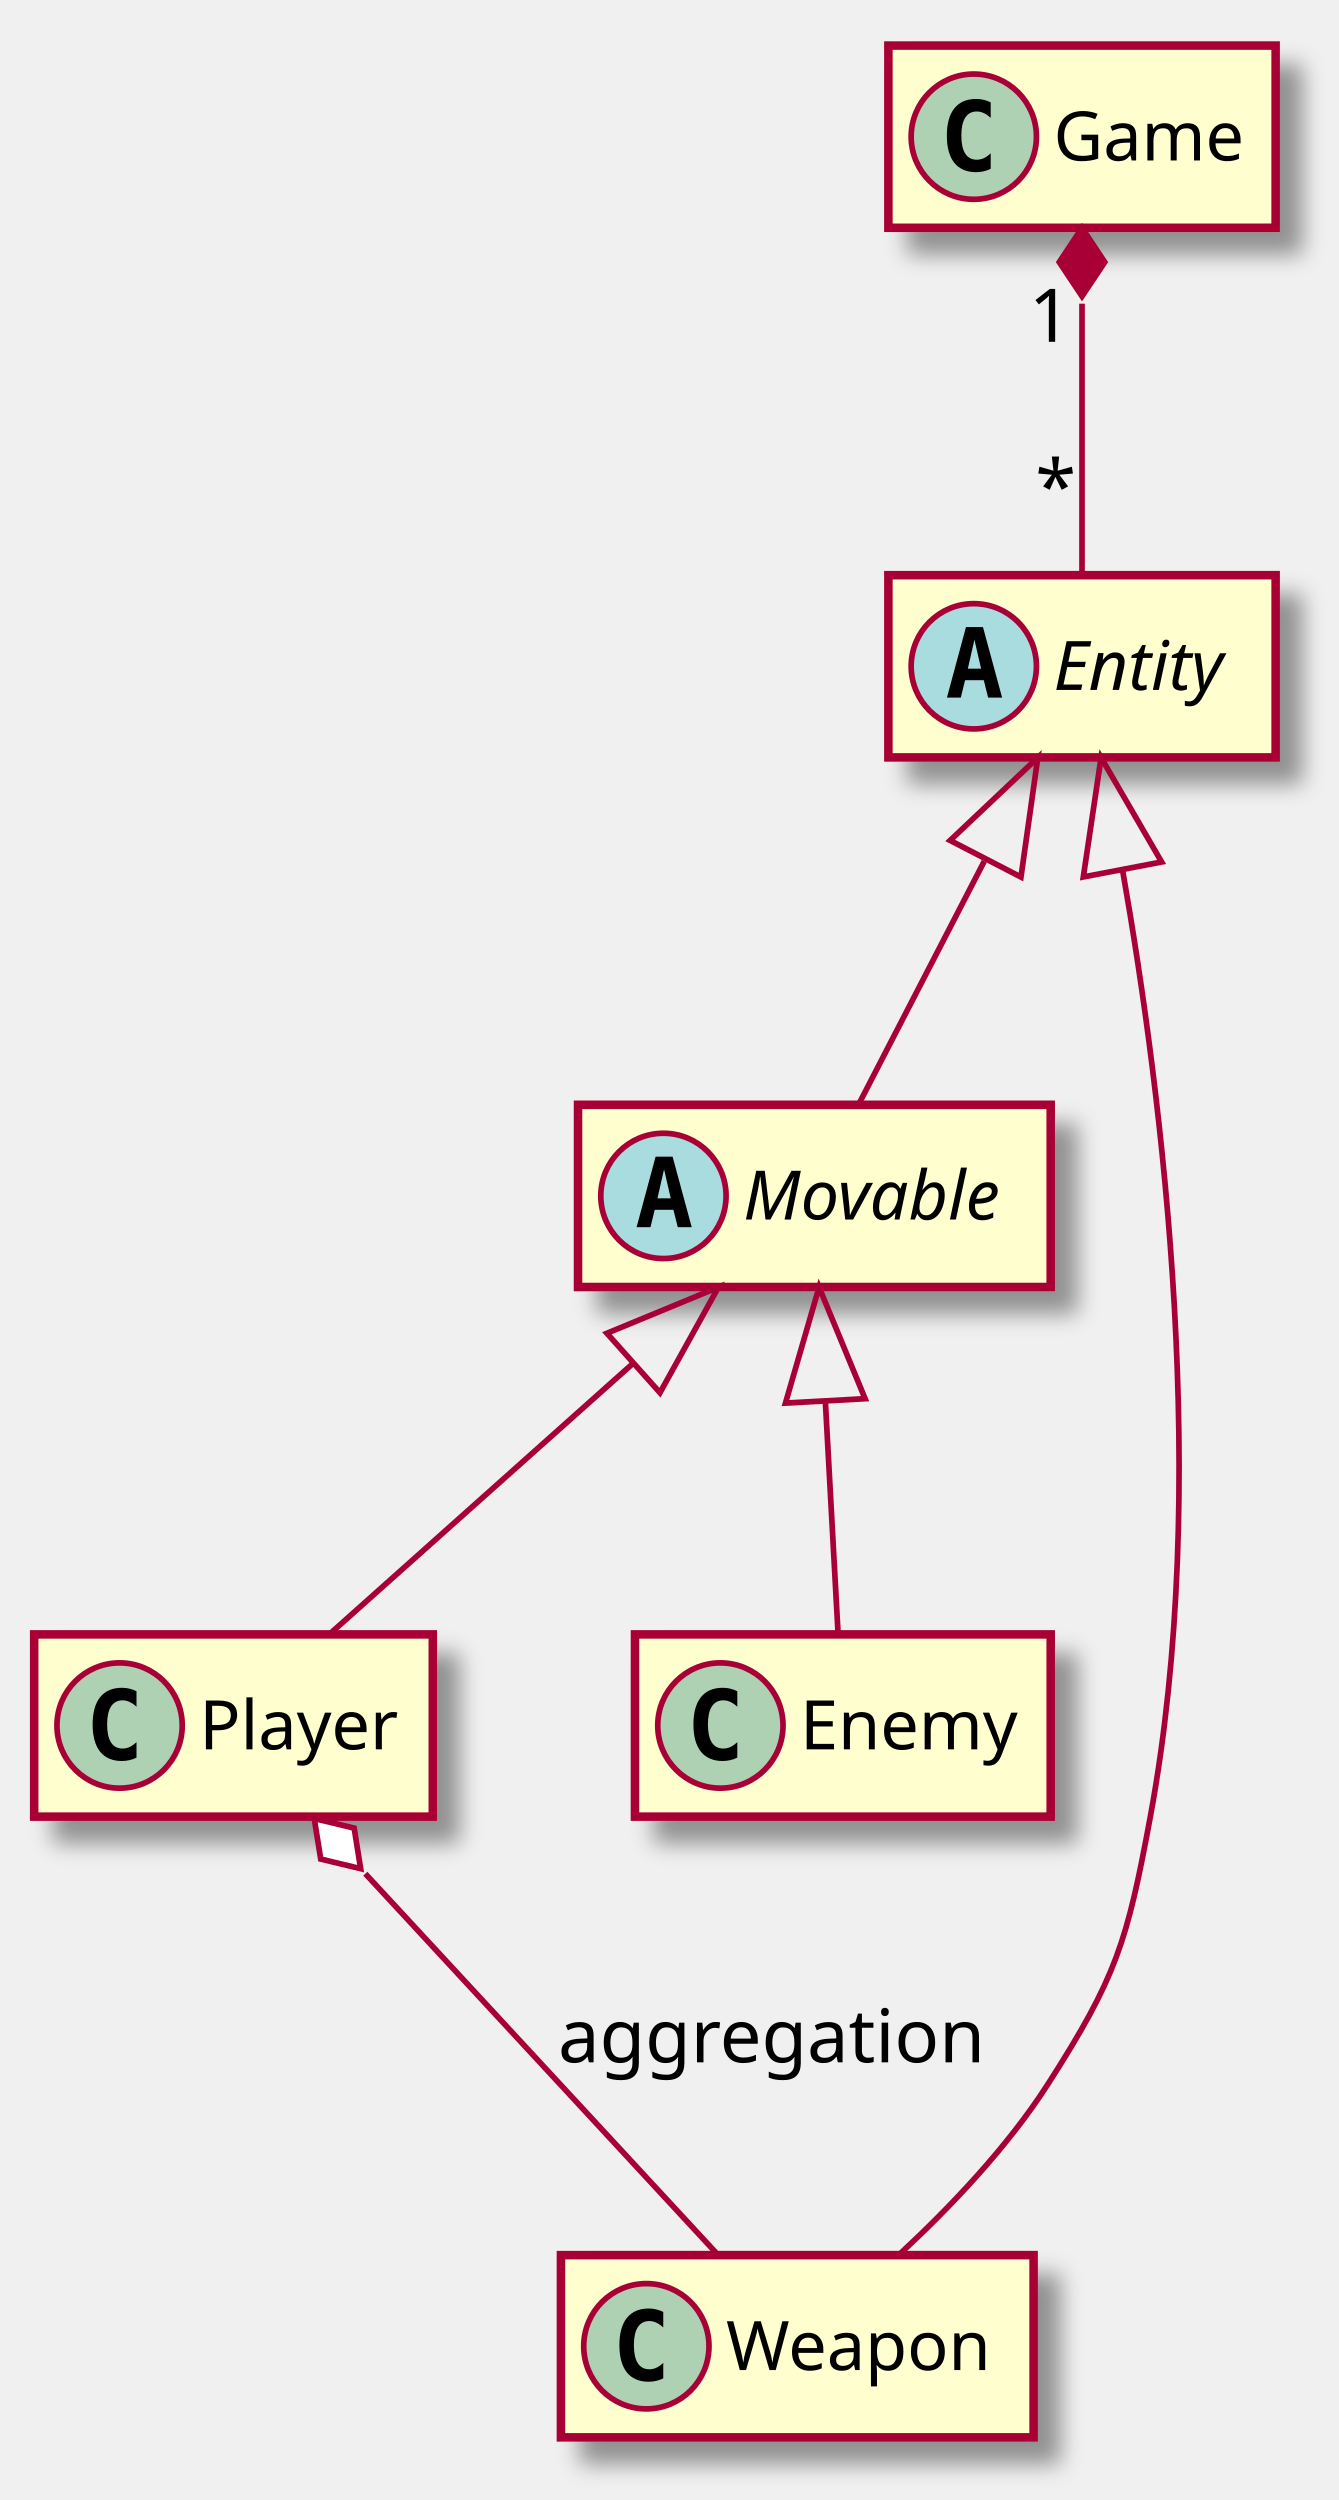
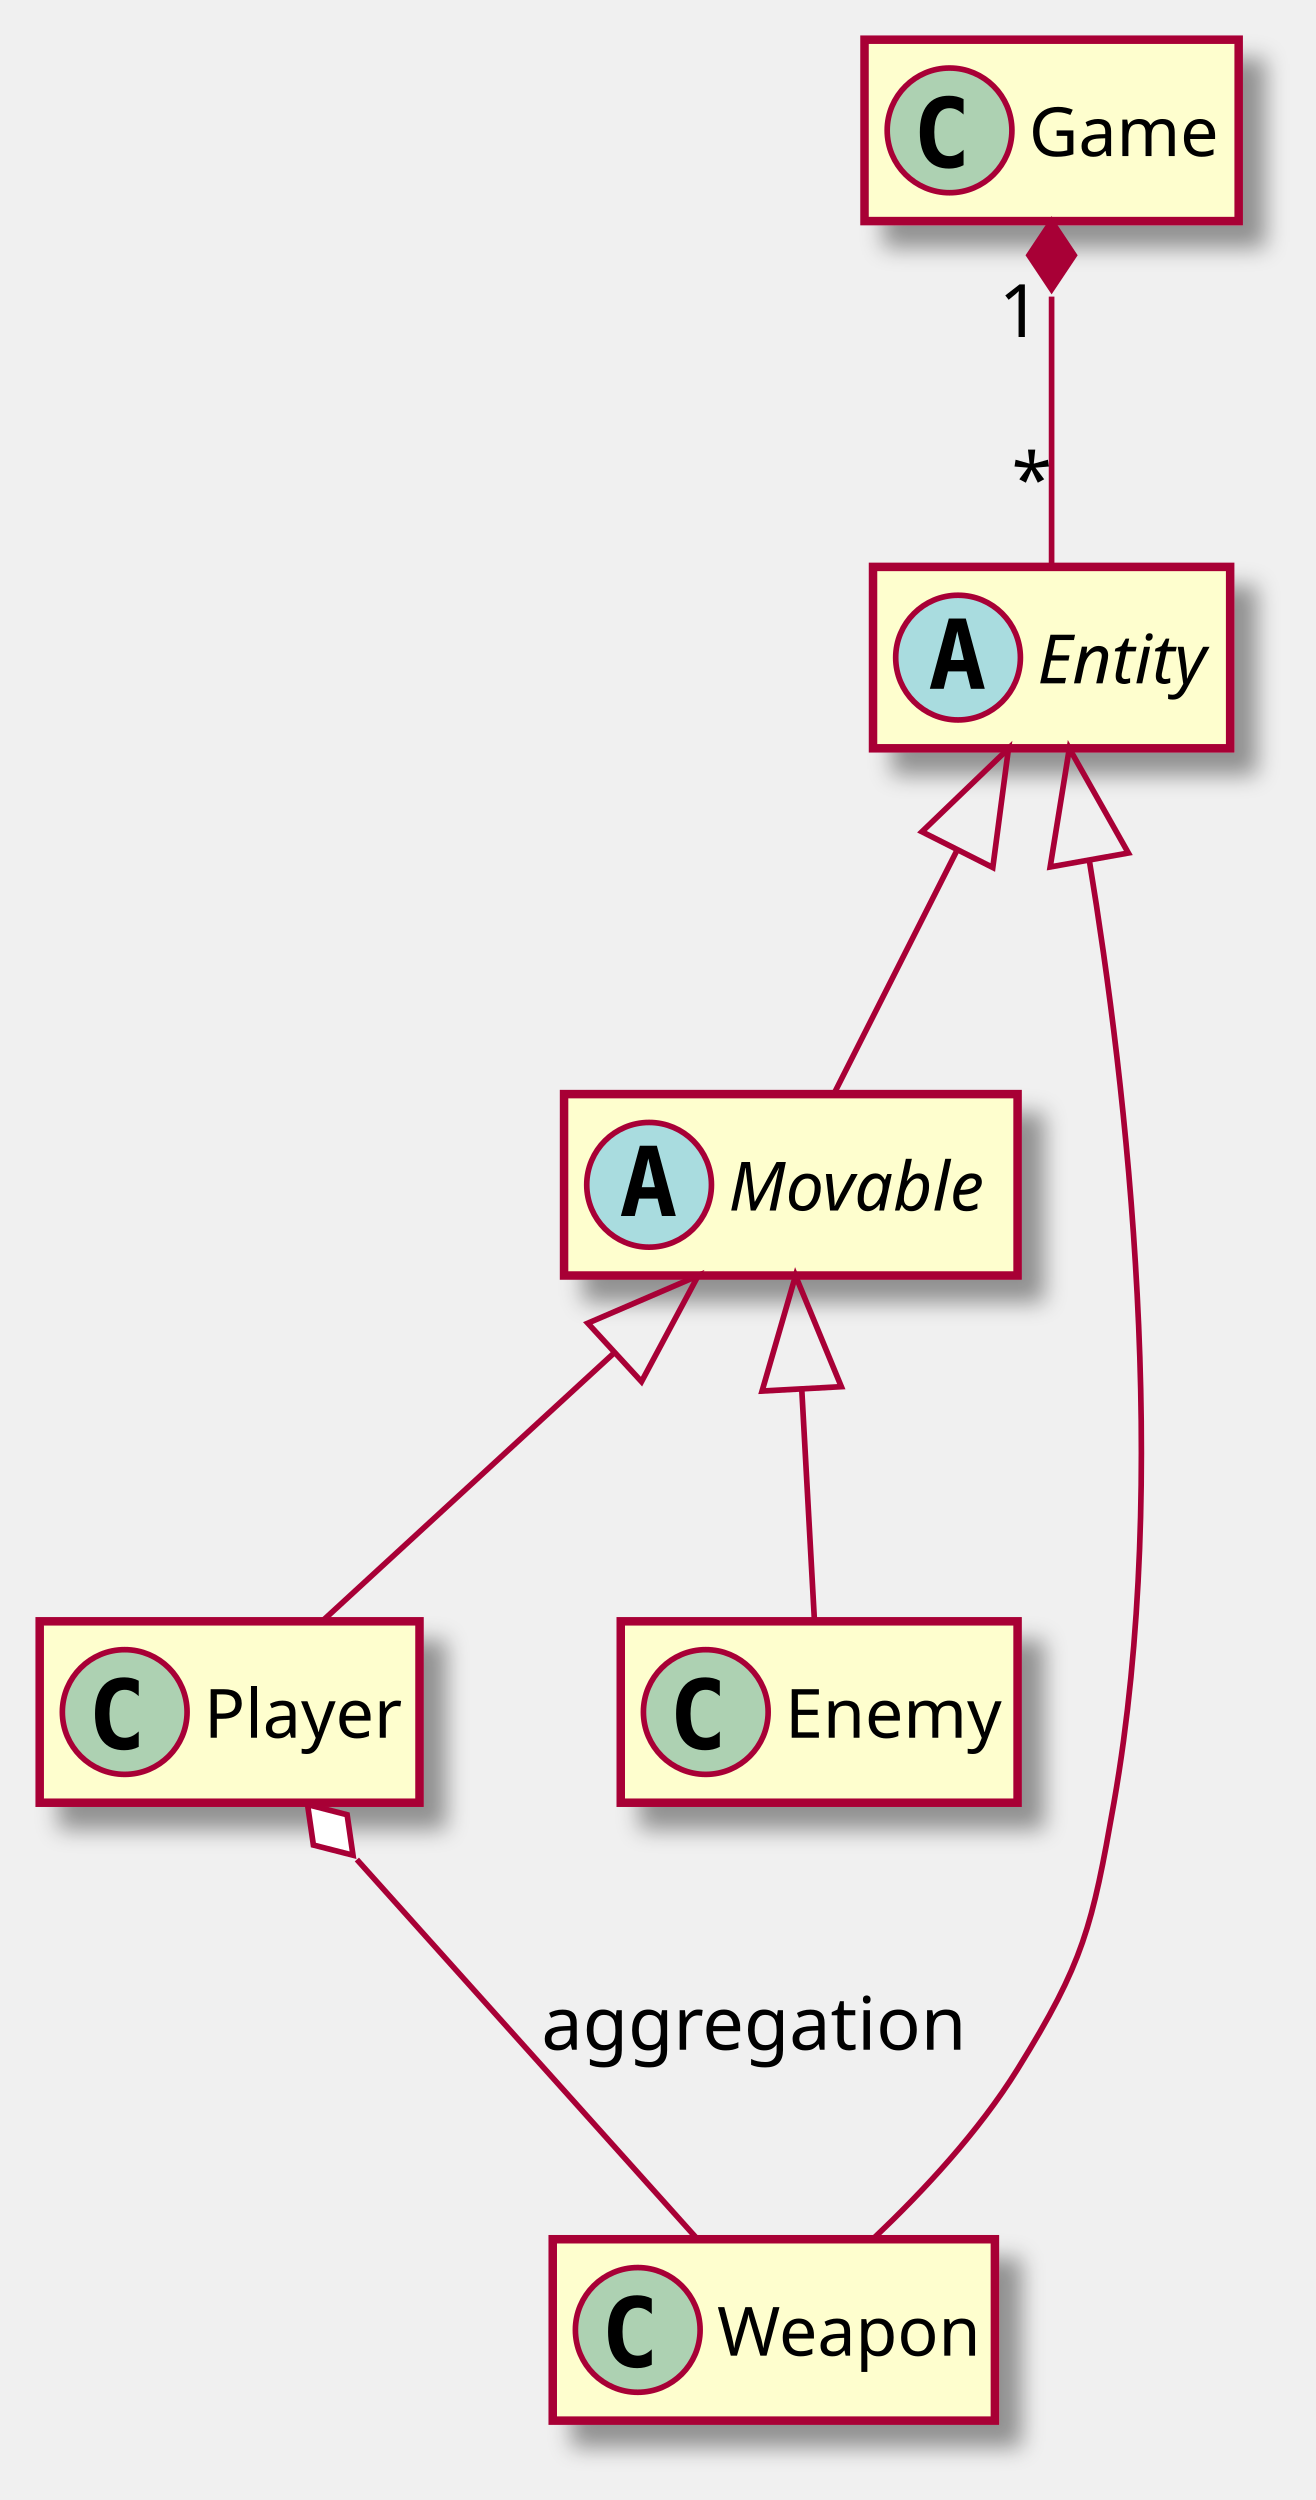
- <svg xmlns="http://www.w3.org/2000/svg" contentScriptType="application/ecmascript" contentStyleType="text/css" height="439px" preserveAspectRatio="none" style="width:235px;height:439px;" version="1.1" viewBox="0 0 235 439" width="235px" zoomAndPan="magnify">
+ <svg xmlns="http://www.w3.org/2000/svg" contentScriptType="application/ecmascript" contentStyleType="text/css" height="441px" preserveAspectRatio="none" style="width:232px;height:441px;" version="1.1" viewBox="0 0 232 441" width="232px" zoomAndPan="magnify">
  <defs>
    <filter height="300%" id="f1szxrufhimpxy" width="300%" x="-1" y="-1">
      <feGaussianBlur result="blurOut" stdDeviation="2.0" />
      <feColorMatrix in="blurOut" result="blurOut2" type="matrix" values="0 0 0 0 0 0 0 0 0 0 0 0 0 0 0 0 0 0 .4 0" />
      <feOffset dx="4.0" dy="4.0" in="blurOut2" result="blurOut3" />
      <feBlend in="SourceGraphic" in2="blurOut3" mode="normal" />
    </filter>
  </defs>
  <g>
-     <rect fill="#FEFECE" filter="url(#f1szxrufhimpxy)" height="32" id="Entity" style="stroke: #A80036; stroke-width: 1.5;" width="68" x="156" y="101" />
-     <ellipse cx="171" cy="117" fill="#A9DCDF" rx="11" ry="11" style="stroke: #A80036; stroke-width: 1.0;" />
-     <path d="M171.109,112.344 L169.953,117.422 L172.281,117.422 L171.109,112.344 Z M169.625,110.109 L172.609,110.109 L175.969,122.5 L173.516,122.5 L172.75,119.438 L169.469,119.438 L168.719,122.5 L166.281,122.5 L169.625,110.109 Z " />
-     <text fill="#000000" font-family="sans-serif" font-size="12" font-style="italic" lengthAdjust="spacingAndGlyphs" textLength="36" x="185" y="121.154">Entity</text>
-     <rect fill="#FEFECE" filter="url(#f1szxrufhimpxy)" height="32" id="Movable" style="stroke: #A80036; stroke-width: 1.5;" width="83" x="101.5" y="194" />
-     <ellipse cx="116.5" cy="210" fill="#A9DCDF" rx="11" ry="11" style="stroke: #A80036; stroke-width: 1.0;" />
-     <path d="M116.609,205.344 L115.453,210.422 L117.781,210.422 L116.609,205.344 Z M115.125,203.109 L118.109,203.109 L121.469,215.5 L119.016,215.5 L118.25,212.438 L114.969,212.438 L114.219,215.5 L111.781,215.5 L115.125,203.109 Z " />
-     <text fill="#000000" font-family="sans-serif" font-size="12" font-style="italic" lengthAdjust="spacingAndGlyphs" textLength="51" x="130.5" y="214.154">Movable</text>
-     <rect fill="#FEFECE" filter="url(#f1szxrufhimpxy)" height="32" id="Weapon" style="stroke: #A80036; stroke-width: 1.5;" width="83" x="98.5" y="396" />
-     <ellipse cx="113.5" cy="412" fill="#ADD1B2" rx="11" ry="11" style="stroke: #A80036; stroke-width: 1.0;" />
-     <path d="M116.469,417.641 Q115.891,417.938 115.25,418.078 Q114.609,418.234 113.906,418.234 Q111.406,418.234 110.078,416.594 Q108.766,414.938 108.766,411.812 Q108.766,408.688 110.078,407.031 Q111.406,405.375 113.906,405.375 Q114.609,405.375 115.25,405.531 Q115.906,405.688 116.469,405.984 L116.469,408.703 Q115.844,408.125 115.25,407.859 Q114.656,407.578 114.031,407.578 Q112.688,407.578 112,408.656 Q111.312,409.719 111.312,411.812 Q111.312,413.906 112,414.984 Q112.688,416.047 114.031,416.047 Q114.656,416.047 115.25,415.781 Q115.844,415.5 116.469,414.922 L116.469,417.641 Z " />
-     <text fill="#000000" font-family="sans-serif" font-size="12" lengthAdjust="spacingAndGlyphs" textLength="51" x="127.5" y="416.181">Weapon</text>
-     <rect fill="#FEFECE" filter="url(#f1szxrufhimpxy)" height="32" id="Player" style="stroke: #A80036; stroke-width: 1.5;" width="70" x="6" y="287" />
-     <ellipse cx="21" cy="303" fill="#ADD1B2" rx="11" ry="11" style="stroke: #A80036; stroke-width: 1.0;" />
-     <path d="M23.969,308.641 Q23.391,308.938 22.75,309.078 Q22.109,309.234 21.406,309.234 Q18.906,309.234 17.578,307.594 Q16.266,305.938 16.266,302.812 Q16.266,299.688 17.578,298.031 Q18.906,296.375 21.406,296.375 Q22.109,296.375 22.75,296.531 Q23.406,296.688 23.969,296.984 L23.969,299.703 Q23.344,299.125 22.75,298.859 Q22.156,298.578 21.531,298.578 Q20.188,298.578 19.5,299.656 Q18.812,300.719 18.812,302.812 Q18.812,304.906 19.5,305.984 Q20.188,307.047 21.531,307.047 Q22.156,307.047 22.75,306.781 Q23.344,306.5 23.969,305.922 L23.969,308.641 Z " />
-     <text fill="#000000" font-family="sans-serif" font-size="12" lengthAdjust="spacingAndGlyphs" textLength="38" x="35" y="307.181">Player</text>
-     <rect fill="#FEFECE" filter="url(#f1szxrufhimpxy)" height="32" id="Enemy" style="stroke: #A80036; stroke-width: 1.5;" width="73" x="111.5" y="287" />
-     <ellipse cx="126.5" cy="303" fill="#ADD1B2" rx="11" ry="11" style="stroke: #A80036; stroke-width: 1.0;" />
-     <path d="M129.469,308.641 Q128.891,308.938 128.25,309.078 Q127.609,309.234 126.906,309.234 Q124.406,309.234 123.078,307.594 Q121.766,305.938 121.766,302.812 Q121.766,299.688 123.078,298.031 Q124.406,296.375 126.906,296.375 Q127.609,296.375 128.25,296.531 Q128.906,296.688 129.469,296.984 L129.469,299.703 Q128.844,299.125 128.25,298.859 Q127.656,298.578 127.031,298.578 Q125.688,298.578 125,299.656 Q124.312,300.719 124.312,302.812 Q124.312,304.906 125,305.984 Q125.688,307.047 127.031,307.047 Q127.656,307.047 128.25,306.781 Q128.844,306.5 129.469,305.922 L129.469,308.641 Z " />
-     <text fill="#000000" font-family="sans-serif" font-size="12" lengthAdjust="spacingAndGlyphs" textLength="41" x="140.5" y="307.181">Enemy</text>
-     <rect fill="#FEFECE" filter="url(#f1szxrufhimpxy)" height="32" id="Game" style="stroke: #A80036; stroke-width: 1.5;" width="68" x="156" y="8" />
-     <ellipse cx="171" cy="24" fill="#ADD1B2" rx="11" ry="11" style="stroke: #A80036; stroke-width: 1.0;" />
-     <path d="M173.969,29.641 Q173.391,29.938 172.75,30.078 Q172.109,30.234 171.406,30.234 Q168.906,30.234 167.578,28.594 Q166.266,26.938 166.266,23.812 Q166.266,20.688 167.578,19.031 Q168.906,17.375 171.406,17.375 Q172.109,17.375 172.75,17.531 Q173.406,17.688 173.969,17.984 L173.969,20.703 Q173.344,20.125 172.75,19.859 Q172.156,19.578 171.531,19.578 Q170.188,19.578 169.5,20.656 Q168.812,21.719 168.812,23.812 Q168.812,25.906 169.5,26.984 Q170.188,28.047 171.531,28.047 Q172.156,28.047 172.75,27.781 Q173.344,27.5 173.969,26.922 L173.969,29.641 Z " />
-     <text fill="#000000" font-family="sans-serif" font-size="12" lengthAdjust="spacingAndGlyphs" textLength="36" x="185" y="28.181">Game</text>
-     <path d="M172.84,151.23 C165.27,165.88 156.76,182.35 150.77,193.95 " fill="none" id="Entity-Movable" style="stroke: #A80036; stroke-width: 1.0;" />
-     <polygon fill="none" points="166.84,147.58,182.24,133.03,179.28,154.01,166.84,147.58" style="stroke: #A80036; stroke-width: 1.0;" />
-     <path d="M197.12,152.78 C204.22,193.1 212.65,261.41 202,319 C197.93,341 196.07,347.17 184,366 C176.92,377.04 166.81,387.62 158.07,395.74 " fill="none" id="Entity-Weapon" style="stroke: #A80036; stroke-width: 1.0;" />
-     <polygon fill="none" points="190.23,153.99,193.35,133.03,203.98,151.36,190.23,153.99" style="stroke: #A80036; stroke-width: 1.0;" />
-     <path d="M110.99,239.56 C93.39,255.26 72.27,274.1 57.87,286.95 " fill="none" id="Movable-Player" style="stroke: #A80036; stroke-width: 1.0;" />
-     <polygon fill="none" points="106.57,234.12,126.16,226.03,115.89,244.56,106.57,234.12" style="stroke: #A80036; stroke-width: 1.0;" />
-     <path d="M144.94,246.24 C145.71,260.36 146.56,275.88 147.17,286.95 " fill="none" id="Movable-Enemy" style="stroke: #A80036; stroke-width: 1.0;" />
-     <polygon fill="none" points="137.93,246.38,143.83,226.03,151.91,245.61,137.93,246.38" style="stroke: #A80036; stroke-width: 1.0;" />
-     <path d="M190,53.32 C190,69.07 190,88.03 190,100.95 " fill="none" id="Game-Entity" style="stroke: #A80036; stroke-width: 1.0;" />
-     <polygon fill="#A80036" points="190,40.03,186,46.03,190,52.03,194,46.03,190,40.03" style="stroke: #A80036; stroke-width: 1.0;" />
-     <text fill="#000000" font-family="sans-serif" font-size="13" lengthAdjust="spacingAndGlyphs" textLength="8" x="180.675" y="60.014">1</text>
-     <text fill="#000000" font-family="sans-serif" font-size="13" lengthAdjust="spacingAndGlyphs" textLength="7" x="181.797" y="90.046">*</text>
-     <path d="M64.15,329.02 C83.26,349.67 109.75,378.31 125.84,395.7 " fill="none" id="Player-Weapon" style="stroke: #A80036; stroke-width: 1.0;" />
-     <polygon fill="#FFFFFF" points="55.18,319.33,56.318,326.451,63.329,328.139,62.191,321.018,55.18,319.33" style="stroke: #A80036; stroke-width: 1.0;" />
-     <text fill="#000000" font-family="sans-serif" font-size="13" lengthAdjust="spacingAndGlyphs" textLength="77" x="98" y="362.149">aggregation</text>
+     <rect codeLine="1" fill="#FEFECE" filter="url(#f1szxrufhimpxy)" height="32" id="Entity" style="stroke: #A80036; stroke-width: 1.5;" width="63" x="154" y="100" />
+     <ellipse cx="169" cy="116" fill="#A9DCDF" rx="11" ry="11" style="stroke: #A80036; stroke-width: 1.0;" />
+     <path d="M168.863,111.348 L167.709,116.42 L170.025,116.42 Z M167.369,109.107 L170.366,109.107 L173.711,121.5 L171.262,121.5 L170.499,118.437 L167.22,118.437 L166.473,121.5 L164.024,121.5 Z " fill="#000000" />
+     <text fill="#000000" font-family="sans-serif" font-size="12" font-style="italic" lengthAdjust="spacingAndGlyphs" textLength="31" x="183" y="120.535">Entity</text>
+     <rect codeLine="4" fill="#FEFECE" filter="url(#f1szxrufhimpxy)" height="32" id="Movable" style="stroke: #A80036; stroke-width: 1.5;" width="80" x="99.5" y="193" />
+     <ellipse cx="114.5" cy="209" fill="#A9DCDF" rx="11" ry="11" style="stroke: #A80036; stroke-width: 1.0;" />
+     <path d="M114.363,204.348 L113.21,209.42 L115.525,209.42 Z M112.869,202.107 L115.866,202.107 L119.211,214.5 L116.762,214.5 L115.999,211.437 L112.72,211.437 L111.973,214.5 L109.524,214.5 Z " fill="#000000" />
+     <text fill="#000000" font-family="sans-serif" font-size="12" font-style="italic" lengthAdjust="spacingAndGlyphs" textLength="48" x="128.5" y="213.535">Movable</text>
+     <rect fill="#FEFECE" filter="url(#f1szxrufhimpxy)" height="32" id="Weapon" style="stroke: #A80036; stroke-width: 1.5;" width="78" x="97.5" y="395" />
+     <ellipse cx="112.5" cy="411" fill="#ADD1B2" rx="11" ry="11" style="stroke: #A80036; stroke-width: 1.0;" />
+     <path d="M114.973,417.143 Q114.392,417.442 113.753,417.591 Q113.114,417.741 112.408,417.741 Q109.901,417.741 108.582,416.089 Q107.262,414.437 107.262,411.316 Q107.262,408.187 108.582,406.535 Q109.901,404.883 112.408,404.883 Q113.114,404.883 113.761,405.032 Q114.409,405.182 114.973,405.481 L114.973,408.203 Q114.342,407.622 113.749,407.352 Q113.155,407.082 112.524,407.082 Q111.18,407.082 110.495,408.149 Q109.81,409.216 109.81,411.316 Q109.81,413.408 110.495,414.474 Q111.18,415.541 112.524,415.541 Q113.155,415.541 113.749,415.271 Q114.342,415.002 114.973,414.42 Z " fill="#000000" />
+     <text fill="#000000" font-family="sans-serif" font-size="12" lengthAdjust="spacingAndGlyphs" textLength="46" x="126.5" y="415.535">Weapon</text>
+     <rect fill="#FEFECE" filter="url(#f1szxrufhimpxy)" height="32" id="Player" style="stroke: #A80036; stroke-width: 1.5;" width="67" x="7" y="286" />
+     <ellipse cx="22" cy="302" fill="#ADD1B2" rx="11" ry="11" style="stroke: #A80036; stroke-width: 1.0;" />
+     <path d="M24.473,308.143 Q23.892,308.442 23.253,308.591 Q22.614,308.741 21.908,308.741 Q19.401,308.741 18.081,307.089 Q16.762,305.437 16.762,302.316 Q16.762,299.187 18.081,297.535 Q19.401,295.883 21.908,295.883 Q22.614,295.883 23.261,296.032 Q23.909,296.182 24.473,296.481 L24.473,299.203 Q23.842,298.622 23.249,298.352 Q22.655,298.082 22.024,298.082 Q20.68,298.082 19.995,299.149 Q19.31,300.216 19.31,302.316 Q19.31,304.408 19.995,305.474 Q20.68,306.541 22.024,306.541 Q22.655,306.541 23.249,306.271 Q23.842,306.002 24.473,305.42 Z " fill="#000000" />
+     <text fill="#000000" font-family="sans-serif" font-size="12" lengthAdjust="spacingAndGlyphs" textLength="35" x="36" y="306.535">Player</text>
+     <rect fill="#FEFECE" filter="url(#f1szxrufhimpxy)" height="32" id="Enemy" style="stroke: #A80036; stroke-width: 1.5;" width="70" x="109.5" y="286" />
+     <ellipse cx="124.5" cy="302" fill="#ADD1B2" rx="11" ry="11" style="stroke: #A80036; stroke-width: 1.0;" />
+     <path d="M126.973,308.143 Q126.392,308.442 125.753,308.591 Q125.114,308.741 124.408,308.741 Q121.901,308.741 120.582,307.089 Q119.262,305.437 119.262,302.316 Q119.262,299.187 120.582,297.535 Q121.901,295.883 124.408,295.883 Q125.114,295.883 125.761,296.032 Q126.409,296.182 126.973,296.481 L126.973,299.203 Q126.342,298.622 125.749,298.352 Q125.155,298.082 124.524,298.082 Q123.18,298.082 122.495,299.149 Q121.81,300.216 121.81,302.316 Q121.81,304.408 122.495,305.474 Q123.18,306.541 124.524,306.541 Q125.155,306.541 125.749,306.271 Q126.342,306.002 126.973,305.42 Z " fill="#000000" />
+     <text fill="#000000" font-family="sans-serif" font-size="12" lengthAdjust="spacingAndGlyphs" textLength="38" x="138.5" y="306.535">Enemy</text>
+     <rect fill="#FEFECE" filter="url(#f1szxrufhimpxy)" height="32" id="Game" style="stroke: #A80036; stroke-width: 1.5;" width="66" x="152.5" y="7" />
+     <ellipse cx="167.5" cy="23" fill="#ADD1B2" rx="11" ry="11" style="stroke: #A80036; stroke-width: 1.0;" />
+     <path d="M169.973,29.143 Q169.392,29.442 168.753,29.591 Q168.114,29.741 167.408,29.741 Q164.901,29.741 163.582,28.089 Q162.262,26.437 162.262,23.316 Q162.262,20.186 163.582,18.535 Q164.901,16.883 167.408,16.883 Q168.114,16.883 168.761,17.032 Q169.409,17.182 169.973,17.48 L169.973,20.203 Q169.342,19.622 168.749,19.352 Q168.155,19.082 167.524,19.082 Q166.18,19.082 165.495,20.149 Q164.81,21.216 164.81,23.316 Q164.81,25.408 165.495,26.474 Q166.18,27.541 167.524,27.541 Q168.155,27.541 168.749,27.271 Q169.342,27.002 169.973,26.42 Z " fill="#000000" />
+     <text fill="#000000" font-family="sans-serif" font-size="12" lengthAdjust="spacingAndGlyphs" textLength="34" x="181.5" y="27.535">Game</text>
+     <path codeLine="2" d="M168.7,150.23 C161.3,164.88 152.97,181.35 147.11,192.95 " fill="none" id="Entity-backto-Movable" style="stroke: #A80036; stroke-width: 1.0;" />
+     <polygon fill="none" points="162.63,146.72,177.9,132.03,175.13,153.03,162.63,146.72" style="stroke: #A80036; stroke-width: 1.0;" />
+     <path codeLine="3" d="M192.15,151.75 C198.77,192.05 206.61,260.32 196.5,318 C192.66,339.88 191.2,346.12 179.5,365 C172.67,376.02 162.79,386.6 154.23,394.73 " fill="none" id="Entity-backto-Weapon" style="stroke: #A80036; stroke-width: 1.0;" />
+     <polygon fill="none" points="185.25,152.93,188.63,132.02,199.04,150.47,185.25,152.93" style="stroke: #A80036; stroke-width: 1.0;" />
+     <path codeLine="5" d="M108.17,238.8 C91.14,254.45 70.78,273.17 56.87,285.95 " fill="none" id="Movable-backto-Player" style="stroke: #A80036; stroke-width: 1.0;" />
+     <polygon fill="none" points="103.69,233.41,123.15,225.03,113.16,243.72,103.69,233.41" style="stroke: #A80036; stroke-width: 1.0;" />
+     <path codeLine="6" d="M141.44,245.24 C142.21,259.36 143.06,274.88 143.67,285.95 " fill="none" id="Movable-backto-Enemy" style="stroke: #A80036; stroke-width: 1.0;" />
+     <polygon fill="none" points="134.43,245.38,140.33,225.03,148.41,244.61,134.43,245.38" style="stroke: #A80036; stroke-width: 1.0;" />
+     <path codeLine="7" d="M185.5,52.32 C185.5,68.07 185.5,87.03 185.5,99.95 " fill="none" id="Game-backto-Entity" style="stroke: #A80036; stroke-width: 1.0;" />
+     <polygon fill="#A80036" points="185.5,39.03,181.5,45.03,185.5,51.03,189.5,45.03,185.5,39.03" style="stroke: #A80036; stroke-width: 1.0;" />
+     <text fill="#000000" font-family="sans-serif" font-size="13" lengthAdjust="spacingAndGlyphs" textLength="8" x="176.175" y="59.444">1</text>
+     <text fill="#000000" font-family="sans-serif" font-size="13" lengthAdjust="spacingAndGlyphs" textLength="6" x="178.431" y="89.184">*</text>
+     <path codeLine="8" d="M62.95,328.02 C81.47,348.67 107.17,377.31 122.77,394.7 " fill="none" id="Player-backto-Weapon" style="stroke: #A80036; stroke-width: 1.0;" />
+     <polygon fill="#FFFFFF" points="54.25,318.33,55.283,325.467,62.268,327.258,61.235,320.121,54.25,318.33" style="stroke: #A80036; stroke-width: 1.0;" />
+     <text fill="#000000" font-family="sans-serif" font-size="13" lengthAdjust="spacingAndGlyphs" textLength="75" x="95.5" y="361.568">aggregation</text>
  </g>
</svg>
